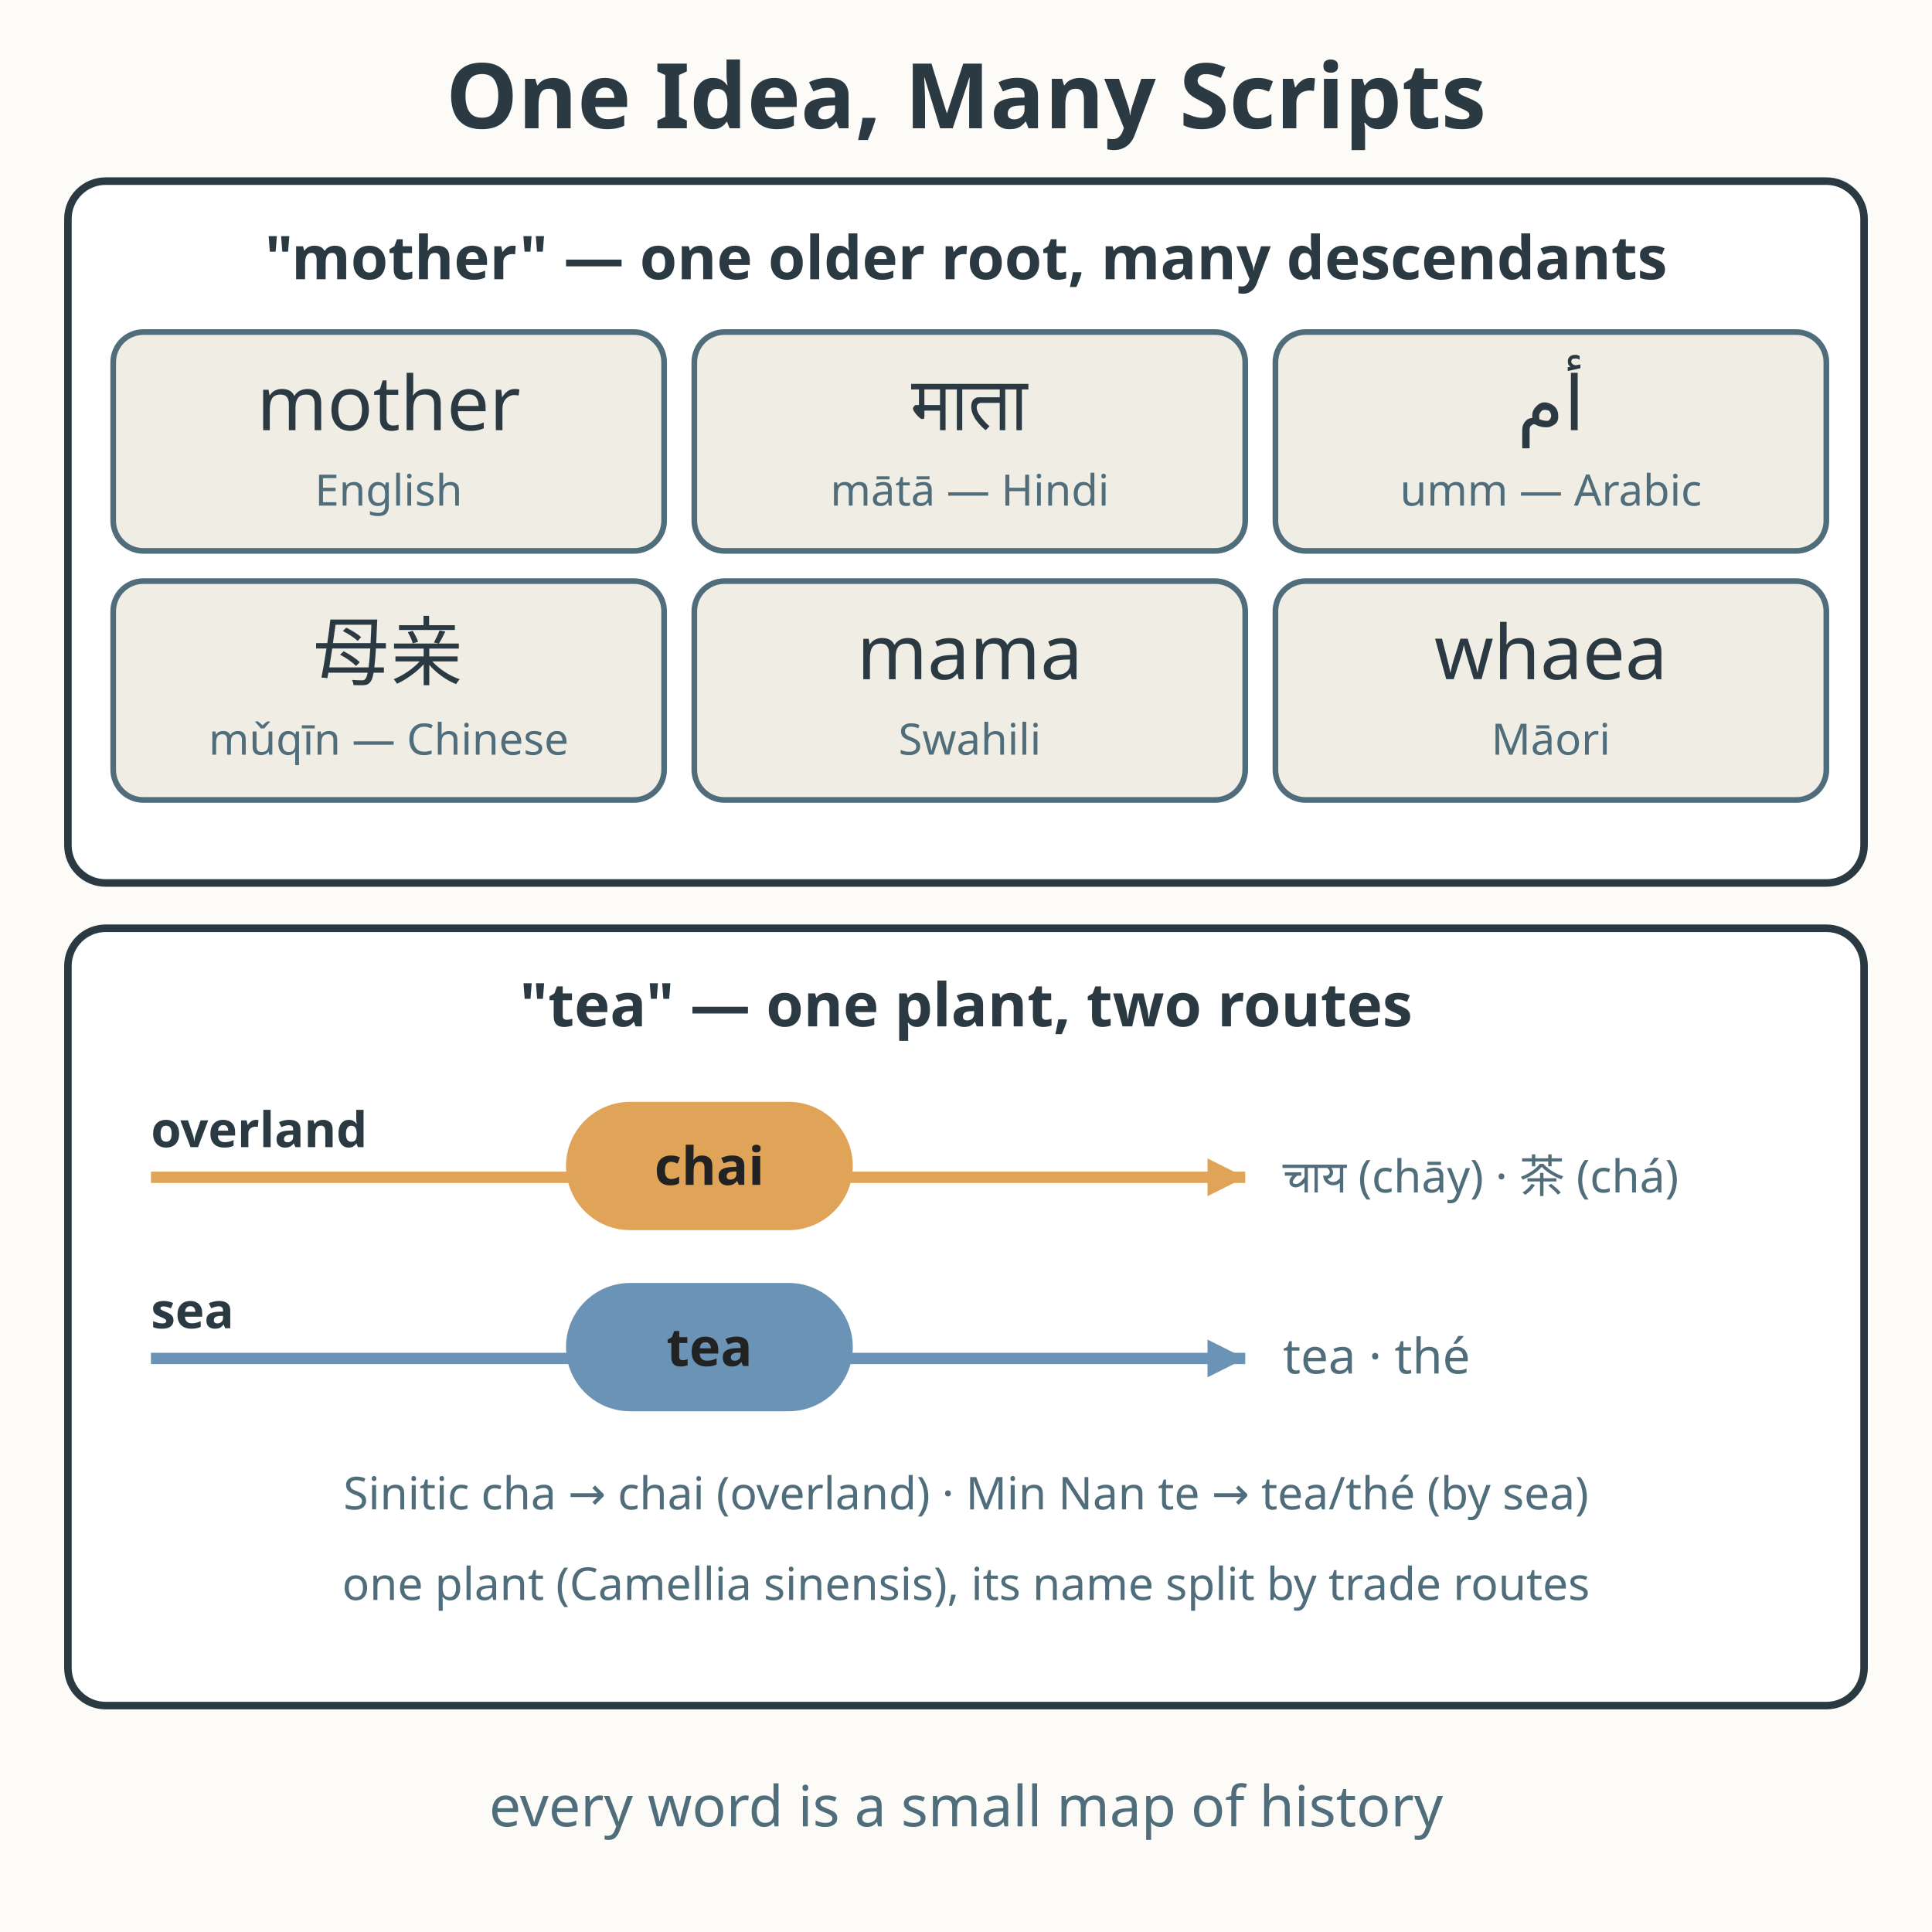
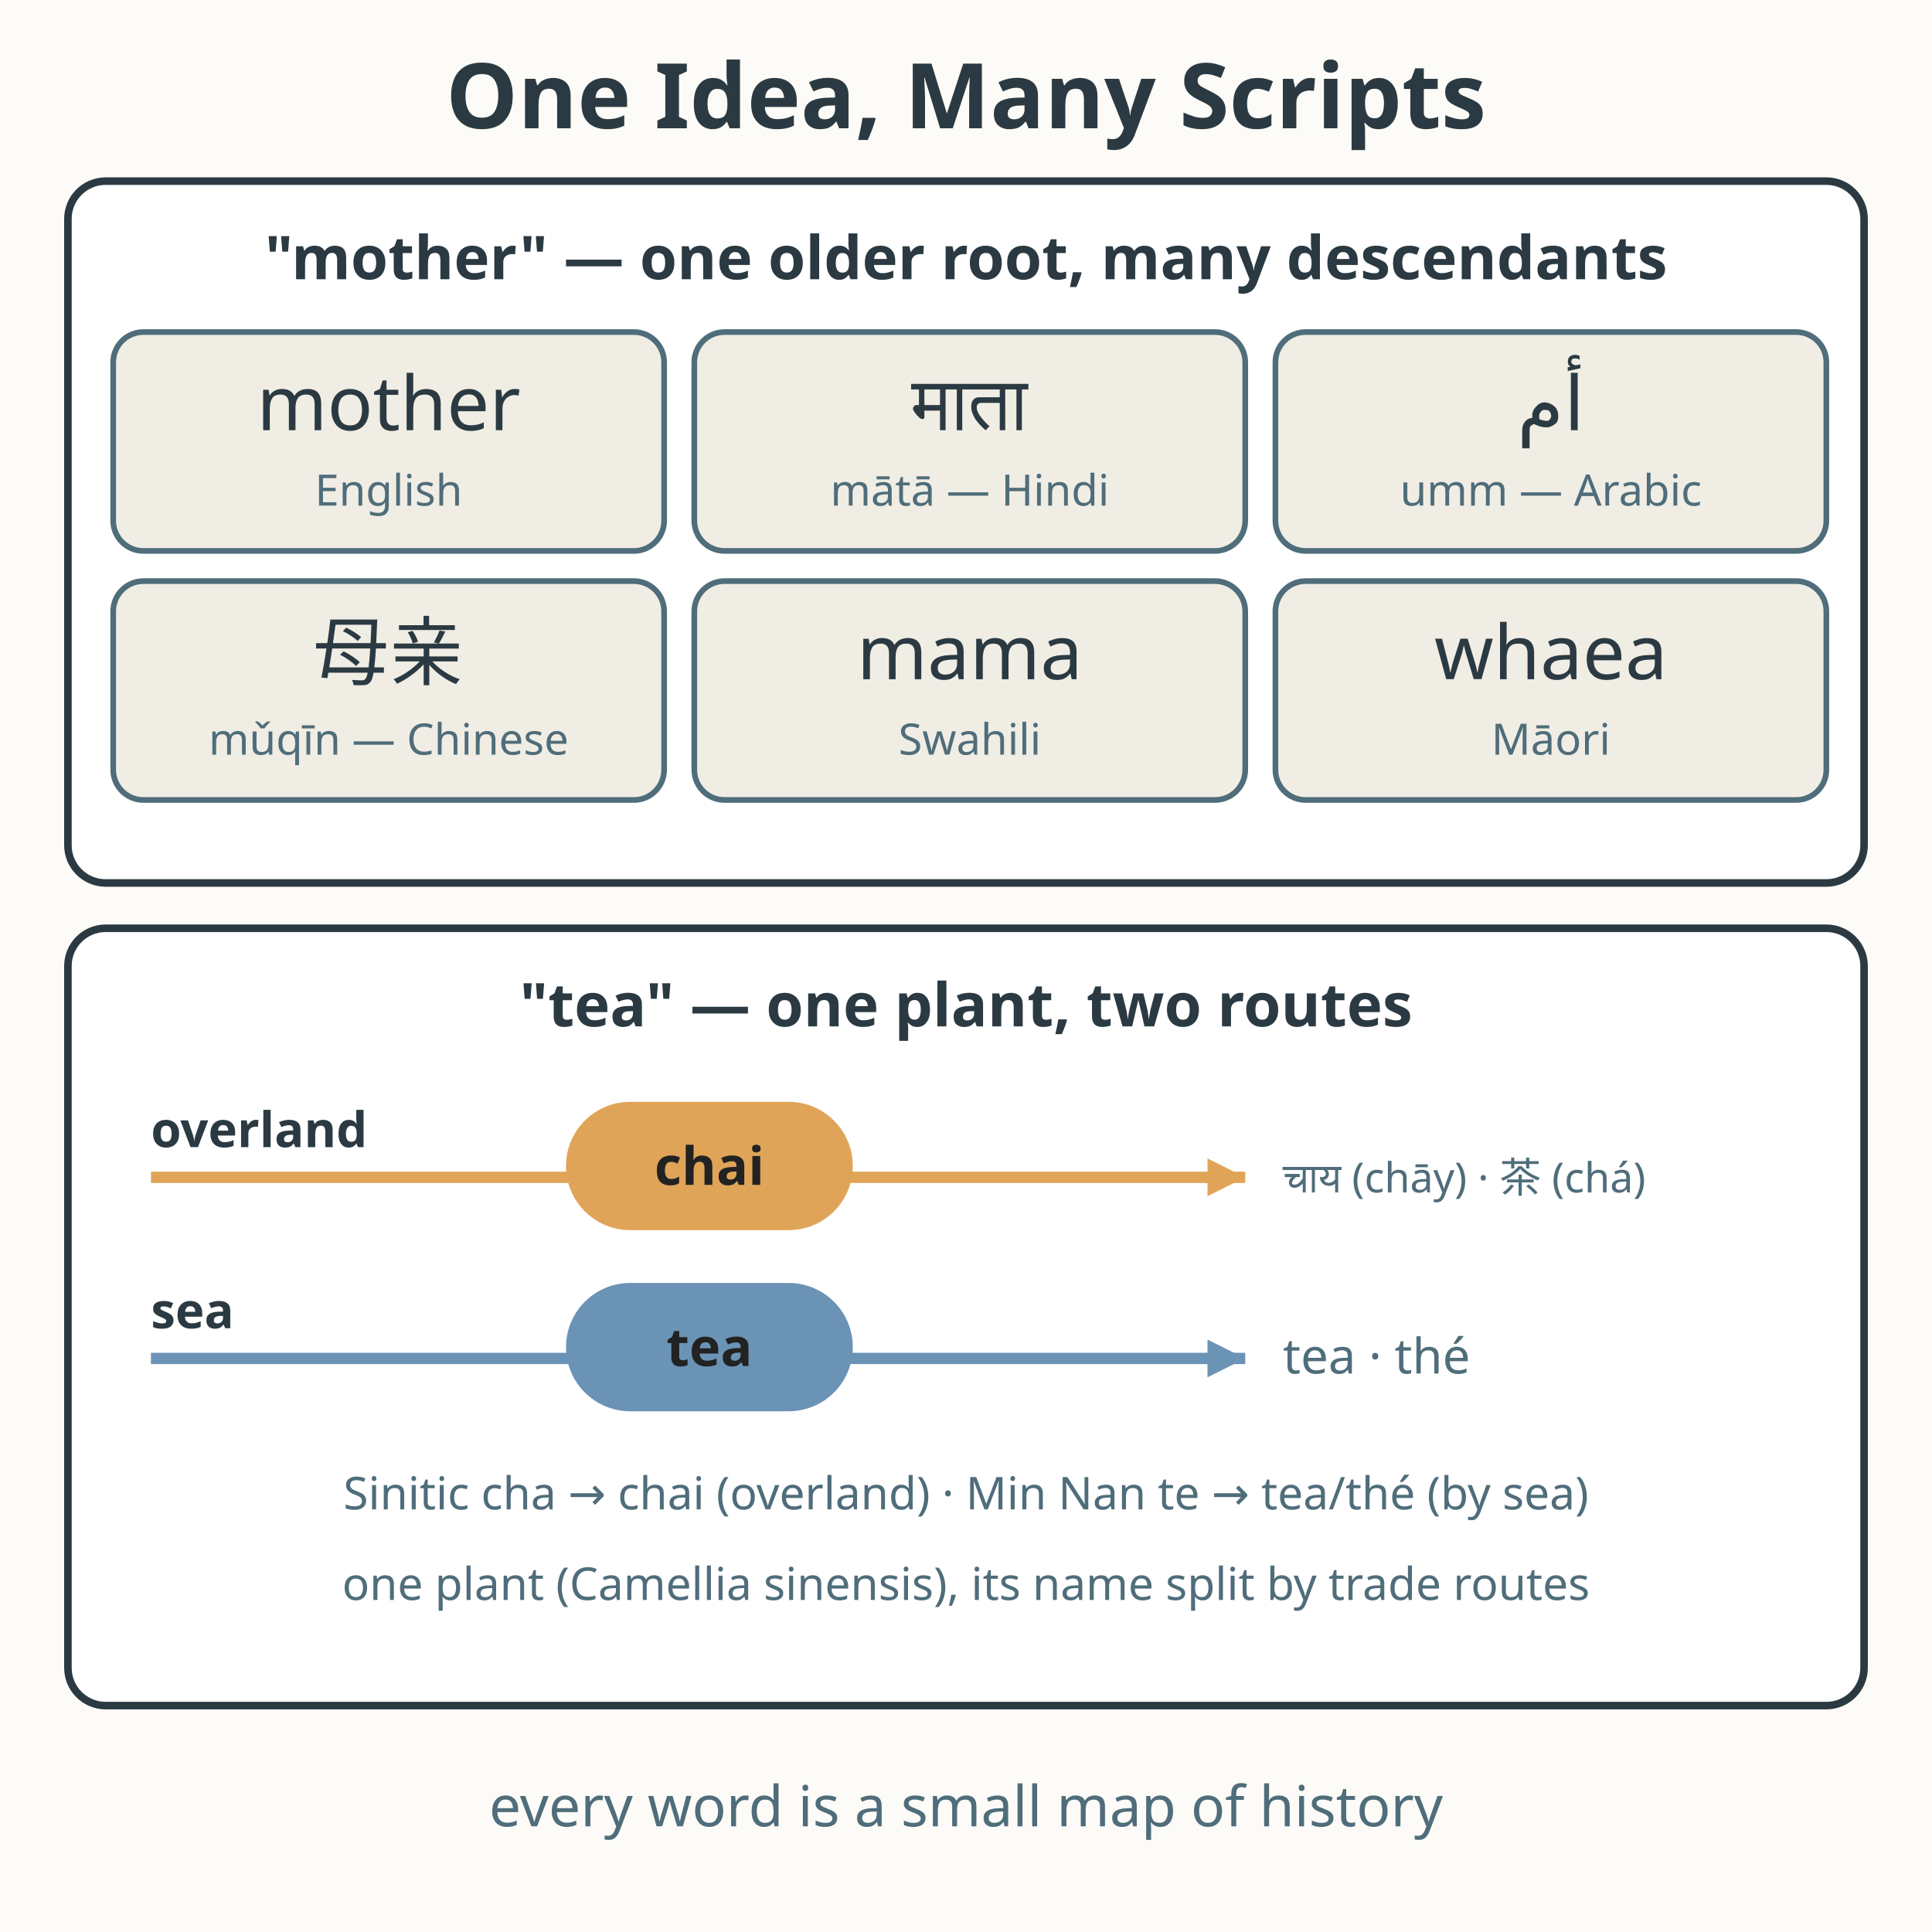
<svg xmlns="http://www.w3.org/2000/svg" viewBox="0 0 512 512" role="img" aria-labelledby="title-L-12-004-07-one-idea-many-scripts desc-L-12-004-07-one-idea-many-scripts">
  <rect width="512" height="512" fill="#fdfbf7" />
  <text x="256" y="34" text-anchor="middle" font-family="sans-serif" font-size="24" font-weight="bold" fill="#2b3a42">One Idea, Many Scripts</text>
  <rect x="18" y="48" width="476" height="186" rx="10" fill="#ffffff" stroke="#2b3a42" stroke-width="2" />
  <text x="256" y="74" text-anchor="middle" font-family="sans-serif" font-size="16" font-weight="bold" fill="#2b3a42">"mother" — one older root, many descendants</text>
  <g font-family="sans-serif">
    <rect x="30" y="88" width="146" height="58" rx="8" fill="#f0ede4" stroke="#4f6d7a" stroke-width="1.5" />
    <text x="103" y="114" text-anchor="middle" font-size="20" fill="#2b3a42">mother</text>
    <text x="103" y="134" text-anchor="middle" font-size="11.5" fill="#4f6d7a">English</text>
    <rect x="184" y="88" width="146" height="58" rx="8" fill="#f0ede4" stroke="#4f6d7a" stroke-width="1.5" />
    <text x="257" y="114" text-anchor="middle" font-size="20" fill="#2b3a42">माता</text>
    <text x="257" y="134" text-anchor="middle" font-size="11.5" fill="#4f6d7a">mātā — Hindi</text>
    <rect x="338" y="88" width="146" height="58" rx="8" fill="#f0ede4" stroke="#4f6d7a" stroke-width="1.5" />
    <text x="411" y="114" text-anchor="middle" font-size="20" fill="#2b3a42">أم</text>
    <text x="411" y="134" text-anchor="middle" font-size="11.5" fill="#4f6d7a">umm — Arabic</text>
    <rect x="30" y="154" width="146" height="58" rx="8" fill="#f0ede4" stroke="#4f6d7a" stroke-width="1.5" />
    <text x="103" y="180" text-anchor="middle" font-size="20" fill="#2b3a42">母亲</text>
    <text x="103" y="200" text-anchor="middle" font-size="11.5" fill="#4f6d7a">mǔqīn — Chinese</text>
    <rect x="184" y="154" width="146" height="58" rx="8" fill="#f0ede4" stroke="#4f6d7a" stroke-width="1.5" />
    <text x="257" y="180" text-anchor="middle" font-size="20" fill="#2b3a42">mama</text>
    <text x="257" y="200" text-anchor="middle" font-size="11.5" fill="#4f6d7a">Swahili</text>
    <rect x="338" y="154" width="146" height="58" rx="8" fill="#f0ede4" stroke="#4f6d7a" stroke-width="1.5" />
    <text x="411" y="180" text-anchor="middle" font-size="20" fill="#2b3a42">whaea</text>
    <text x="411" y="200" text-anchor="middle" font-size="11.5" fill="#4f6d7a">Māori</text>
  </g>
  <rect x="18" y="246" width="476" height="206" rx="10" fill="#ffffff" stroke="#2b3a42" stroke-width="2" />
  <text x="256" y="272" text-anchor="middle" font-family="sans-serif" font-size="16" font-weight="bold" fill="#2b3a42">"tea" — one plant, two routes</text>
  <text x="40" y="304" font-family="sans-serif" font-size="13" font-weight="bold" fill="#2b3a42">overland</text>
  <line x1="40" y1="312" x2="330" y2="312" stroke="#e0a458" stroke-width="3" />
  <polygon points="330,312 320,307 320,317" fill="#e0a458" />
  <rect x="150" y="292" width="76" height="34" rx="17" fill="#e0a458" />
  <text x="188" y="314" text-anchor="middle" font-family="sans-serif" font-size="14" font-weight="bold" fill="#222222">chai</text>
-   <text x="340" y="316" font-family="sans-serif" font-size="12" fill="#4f6d7a">चाय (chāy) · 茶 (chá)</text>
+   <text x="340" y="316" font-family="sans-serif" font-size="11" fill="#4f6d7a">चाय (chāy) · 茶 (chá)</text>
  <text x="40" y="352" font-family="sans-serif" font-size="13" font-weight="bold" fill="#2b3a42">sea</text>
  <line x1="40" y1="360" x2="330" y2="360" stroke="#6b93b6" stroke-width="3" />
  <polygon points="330,360 320,355 320,365" fill="#6b93b6" />
  <rect x="150" y="340" width="76" height="34" rx="17" fill="#6b93b6" />
  <text x="188" y="362" text-anchor="middle" font-family="sans-serif" font-size="14" font-weight="bold" fill="#222222">tea</text>
  <text x="340" y="364" font-family="sans-serif" font-size="13" fill="#4f6d7a">tea · thé</text>
  <text x="256" y="400" text-anchor="middle" font-family="sans-serif" font-size="12" fill="#4f6d7a">Sinitic cha → chai (overland)  ·  Min Nan te → tea/thé (by sea)</text>
  <text x="256" y="424" text-anchor="middle" font-family="sans-serif" font-size="12" fill="#4f6d7a">one plant (Camellia sinensis), its name split by trade routes</text>
  <text x="256" y="484" text-anchor="middle" font-family="sans-serif" font-size="15" fill="#4f6d7a">every word is a small map of history</text>
</svg>
